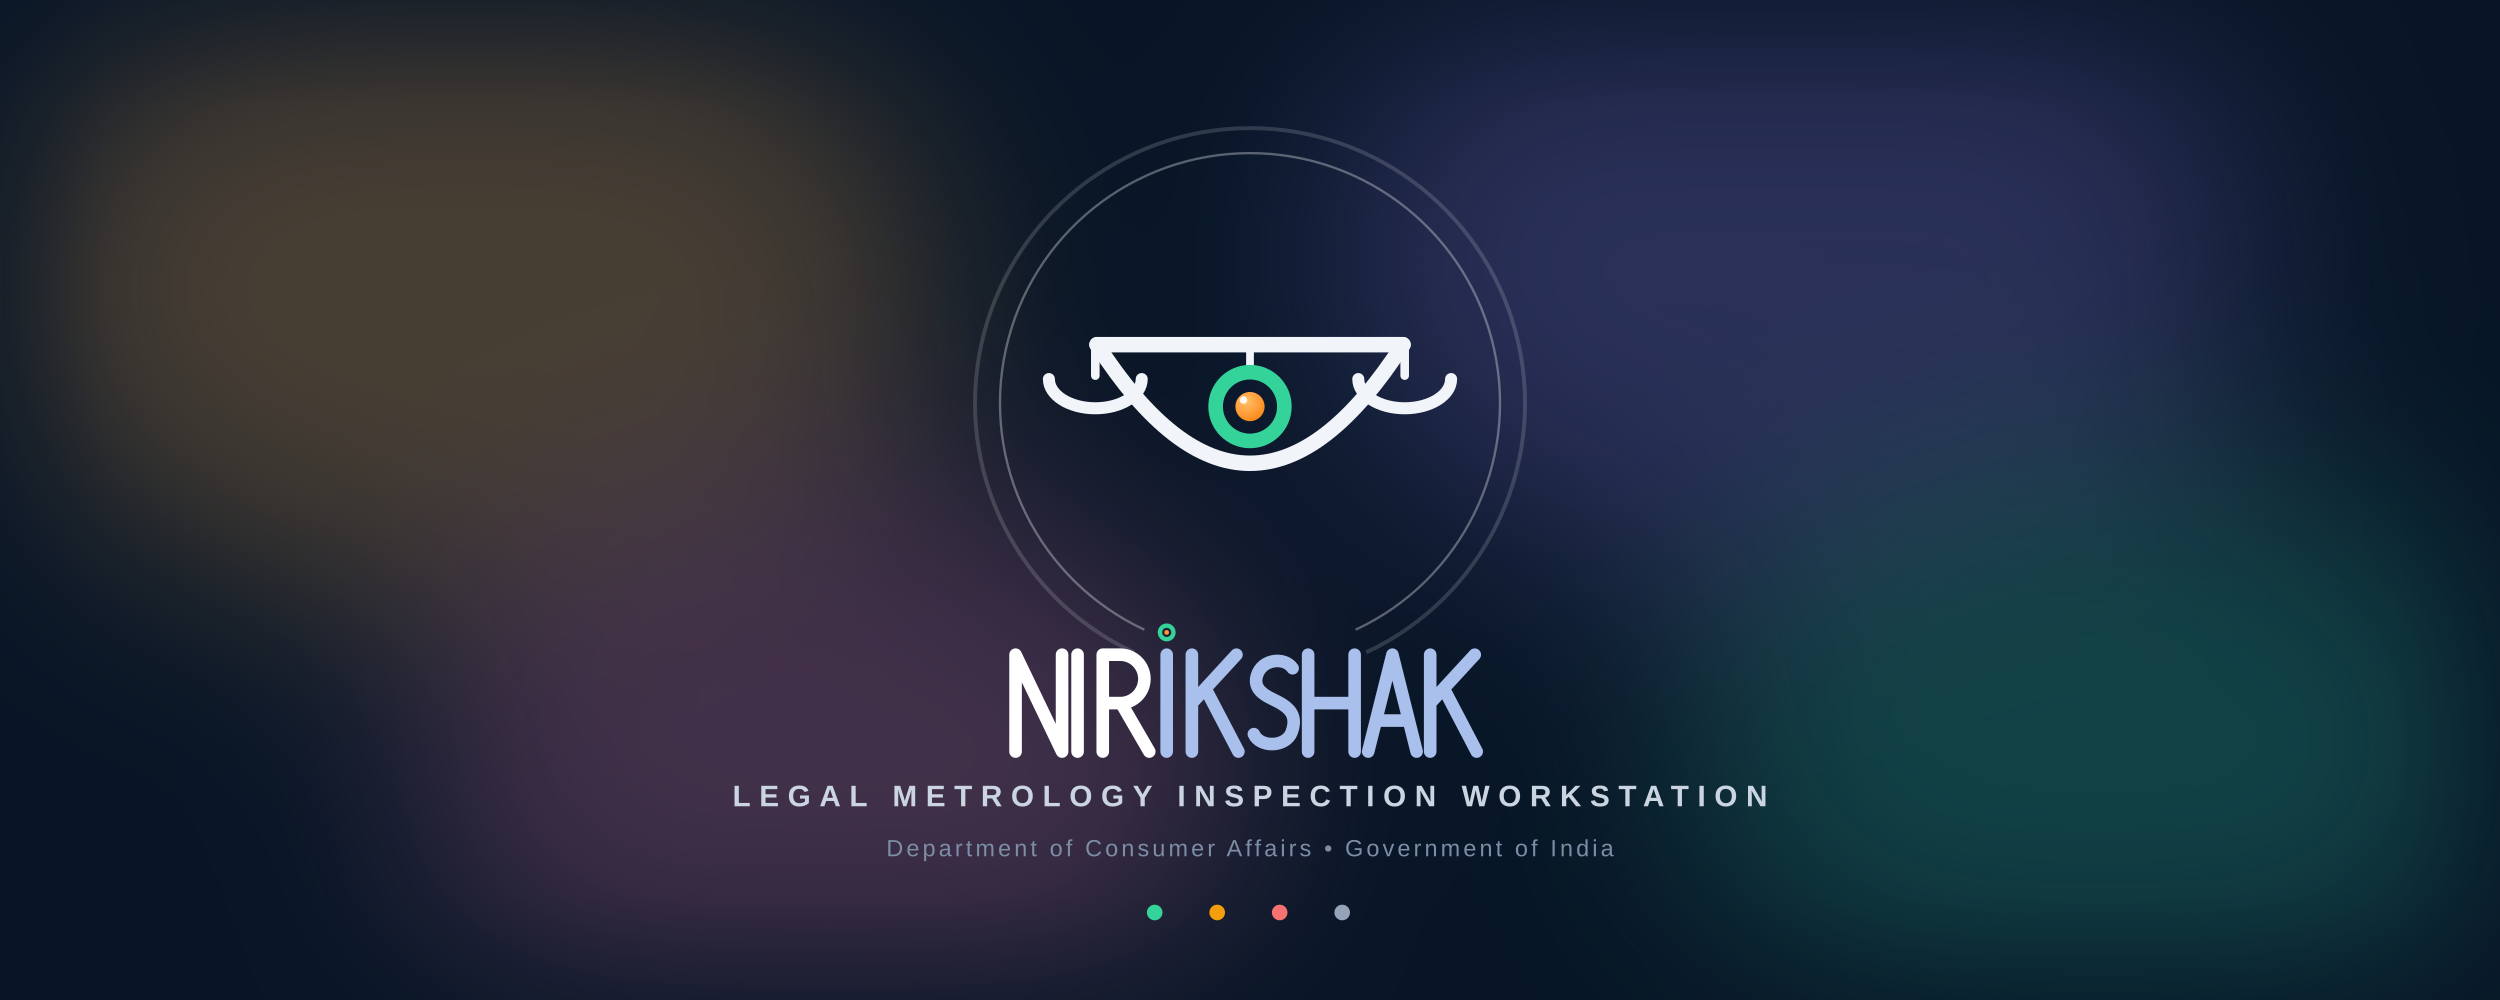
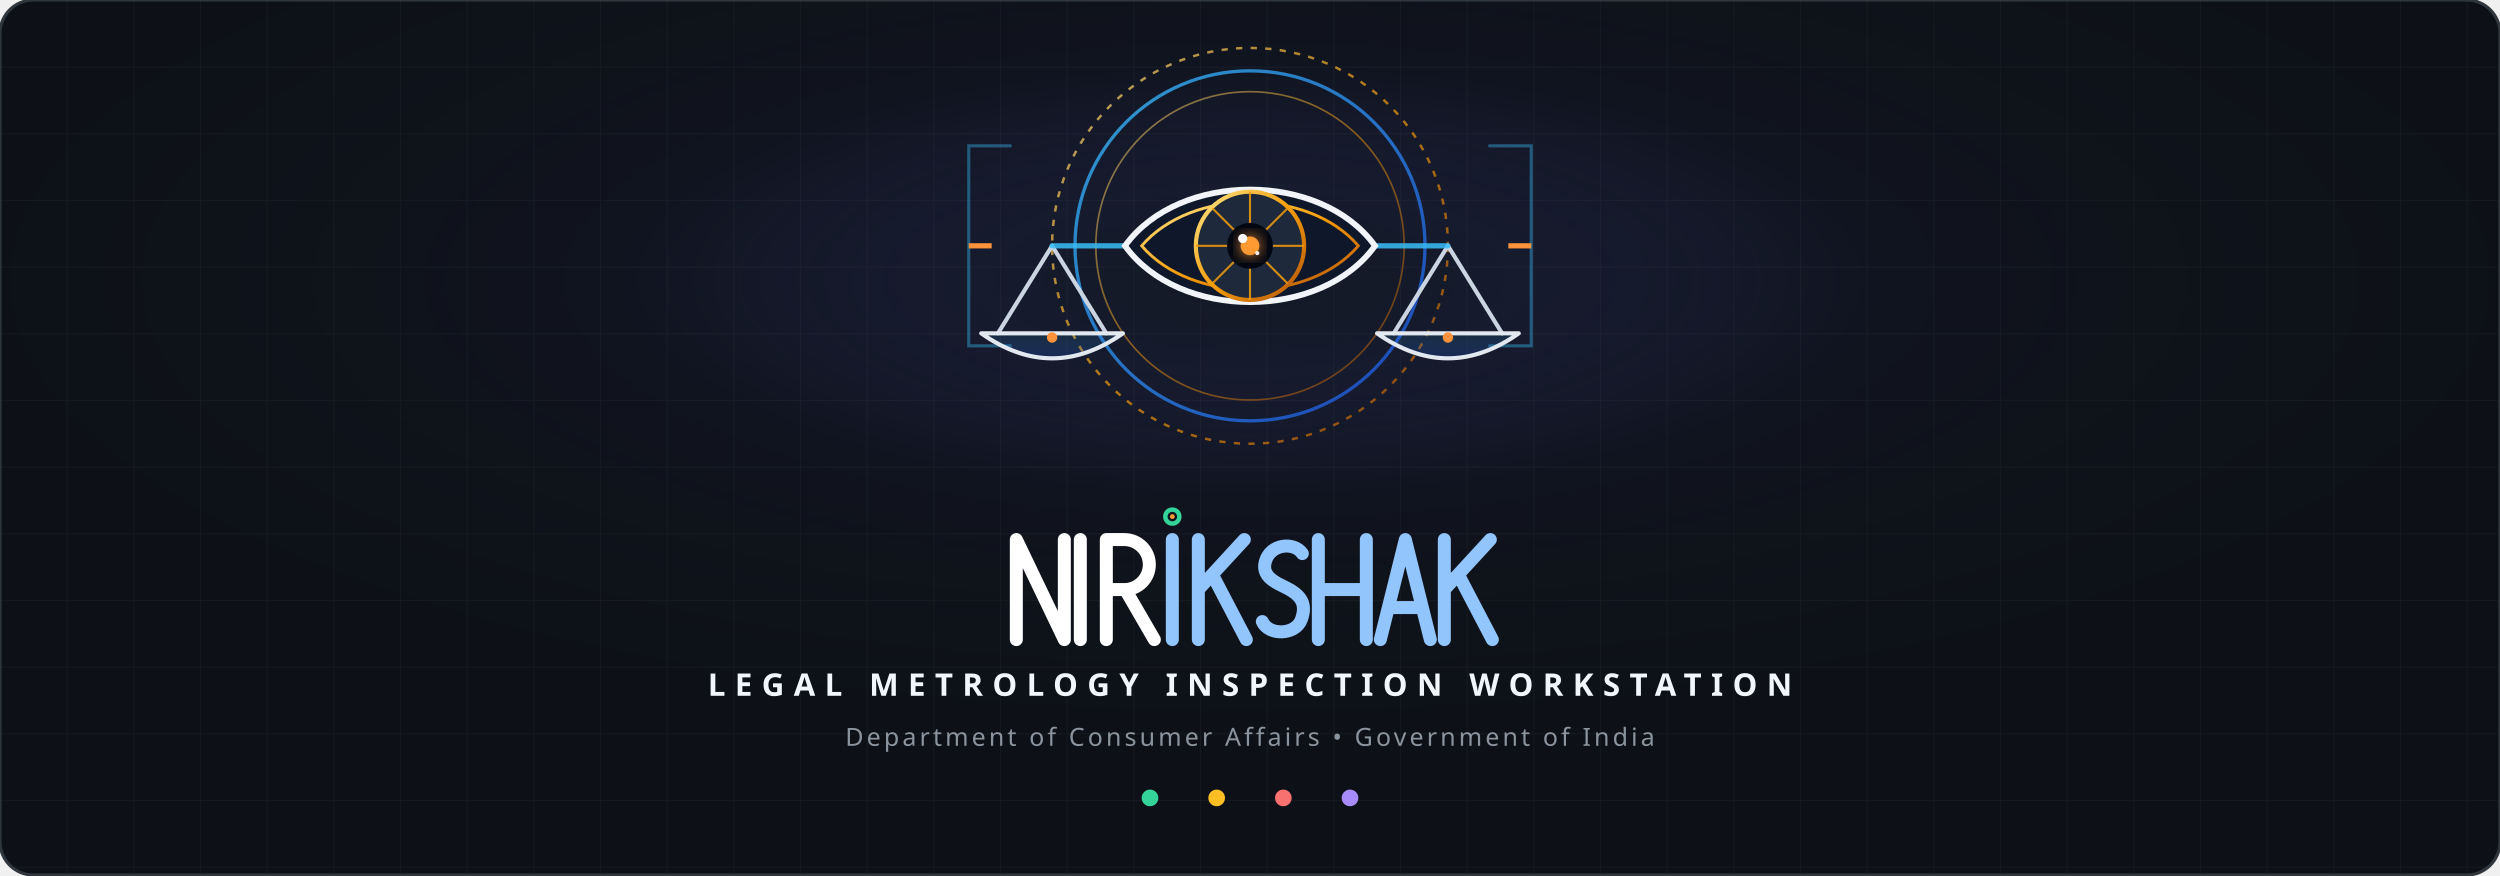
- <svg xmlns="http://www.w3.org/2000/svg" viewBox="0 0 1600 640" fill="none" role="img" aria-labelledby="bdTitle bdDesc">
+ <svg xmlns="http://www.w3.org/2000/svg" viewBox="0 0 1200 420" fill="none" role="img" aria-labelledby="rmTitleDark rmDescDark">
  <defs>
-     <filter id="bdBlur" x="-60%" y="-60%" width="220%" height="220%">
-       <feGaussianBlur stdDeviation="70" />
+     <pattern id="rmGridDark" width="32" height="32" patternUnits="userSpaceOnUse">
+       <path d="M32 0H0v32" fill="none" stroke="#fff" stroke-opacity=".035" />
+     </pattern>
+     <radialGradient id="rmCenterRadial" cx="50%" cy="32%" r="55%">
+       <stop offset="0%" stop-color="#1e293b" stop-opacity=".3" />
+       <stop offset="45%" stop-color="#6366f1" stop-opacity=".04" />
+       <stop offset="100%" stop-color="#0d1117" stop-opacity="0" />
+     </radialGradient>
+     <filter id="rmCoreGlowDark" x="-40%" y="-40%" width="180%" height="180%">
+       <feGaussianBlur stdDeviation="3.5" result="blur" />
+       <feComposite in="SourceGraphic" in2="blur" operator="over" />
    </filter>
-     <radialGradient id="bdPupil" cx="0.38" cy="0.32" r="0.9">
-       <stop offset="0" stop-color="#FFC069" />
-       <stop offset="0.55" stop-color="#FF9933" />
-       <stop offset="1" stop-color="#F07E00" />
-     </radialGradient>
+     <linearGradient id="rmGoldDark" x1="0%" y1="0%" x2="100%" y2="100%">
+       <stop offset="0%" stop-color="#FDE68A" />
+       <stop offset="50%" stop-color="#F59E0B" />
+       <stop offset="100%" stop-color="#B45309" />
+     </linearGradient>
+     <linearGradient id="rmCyanDark" x1="0%" y1="0%" x2="100%" y2="100%">
+       <stop offset="0%" stop-color="#38BDF8" />
+       <stop offset="100%" stop-color="#1D4ED8" />
+     </linearGradient>
+     <linearGradient id="rmPanDark" x1="0%" y1="0%" x2="0%" y2="100%">
+       <stop offset="0%" stop-color="#38BDF8" stop-opacity="0.10" />
+       <stop offset="100%" stop-color="#1D4ED8" stop-opacity="0.25" />
+     </linearGradient>
  </defs>
-   <rect width="1600" height="640" fill="#071526" />
-   <g filter="url(#bdBlur)" opacity="0.26">
-     <ellipse cx="300" cy="185" rx="300" ry="205" fill="#FFB258" />
-     <ellipse cx="530" cy="490" rx="265" ry="185" fill="#E87BAE" />
-     <ellipse cx="1145" cy="165" rx="295" ry="210" fill="#8F7BE8" />
-     <ellipse cx="1345" cy="475" rx="270" ry="185" fill="#2FBFA0" />
+   <rect width="1200" height="420" rx="16" fill="#0D1117" />
+   <rect width="1200" height="420" rx="16" fill="url(#rmGridDark)" />
+   <rect width="1200" height="420" rx="16" fill="url(#rmCenterRadial)" />
+   <rect width="1200" height="420" rx="16" stroke="#30363D" stroke-width="1.5" />
+   <g transform="translate(600, 118)">
+     <path d="M -115 -48 L -135 -48 L -135 48 L -115 48" stroke="#38BDF8" stroke-width="1.5" stroke-linecap="round" opacity="0.4" />
+     <path d="M 115 -48 L 135 -48 L 135 48 L 115 48" stroke="#38BDF8" stroke-width="1.5" stroke-linecap="round" opacity="0.4" />
+     <line x1="-135" y1="0" x2="-124" y2="0" stroke="#FB923C" stroke-width="2.5" />
+     <line x1="135" y1="0" x2="124" y2="0" stroke="#FB923C" stroke-width="2.5" />
+     <circle cx="0" cy="0" r="95" stroke="url(#rmGoldDark)" stroke-width="1.2" stroke-dasharray="3 4" opacity="0.7" />
+     <circle cx="0" cy="0" r="84" stroke="url(#rmCyanDark)" stroke-width="1.6" opacity="0.8" />
+     <circle cx="0" cy="0" r="74" stroke="url(#rmGoldDark)" stroke-width="0.8" opacity="0.5" />
+     <g transform="translate(-95, 0)">
+       <line x1="0" y1="0" x2="-26" y2="42" stroke="#CBD5E1" stroke-width="2" stroke-linecap="round" />
+       <line x1="0" y1="0" x2="26" y2="42" stroke="#CBD5E1" stroke-width="2" stroke-linecap="round" />
+       <path d="M -34 42 Q 0 66 34 42 Z" fill="url(#rmPanDark)" stroke="#E2E8F0" stroke-width="2" stroke-linejoin="round" />
+       <circle cx="0" cy="44" r="2.5" fill="#FB923C" />
+     </g>
+     <g transform="translate(95, 0)">
+       <line x1="0" y1="0" x2="-26" y2="42" stroke="#CBD5E1" stroke-width="2" stroke-linecap="round" />
+       <line x1="0" y1="0" x2="26" y2="42" stroke="#CBD5E1" stroke-width="2" stroke-linecap="round" />
+       <path d="M -34 42 Q 0 66 34 42 Z" fill="url(#rmPanDark)" stroke="#E2E8F0" stroke-width="2" stroke-linejoin="round" />
+       <circle cx="0" cy="44" r="2.5" fill="#FB923C" />
+     </g>
+     <line x1="-95" y1="0" x2="-60" y2="0" stroke="#38BDF8" stroke-width="2.5" stroke-linecap="round" opacity="0.85" />
+     <line x1="60" y1="0" x2="95" y2="0" stroke="#38BDF8" stroke-width="2.5" stroke-linecap="round" opacity="0.85" />
+     <path d="M -60 0 C -34 -36 34 -36 60 0 C 34 36 -34 36 -60 0 Z" fill="#0F172A" stroke="#F1F5F9" stroke-width="2.8" />
+     <path d="M -52 0 C -28 -28 28 -28 52 0 C 28 28 -28 28 -52 0 Z" stroke="url(#rmGoldDark)" stroke-width="1.4" fill="none" />
+     <circle cx="0" cy="0" r="26" fill="#1E293B" stroke="url(#rmGoldDark)" stroke-width="2" />
+     <g stroke="#F59E0B" stroke-width="1" opacity="0.85">
+       <line x1="0" y1="-26" x2="0" y2="26" />
+       <line x1="-26" y1="0" x2="26" y2="0" />
+       <line x1="-18" y1="-18" x2="18" y2="18" />
+       <line x1="-18" y1="18" x2="18" y2="-18" />
+     </g>
+     <circle cx="0" cy="0" r="11" fill="#030712" />
+     <circle cx="0" cy="0" r="4.5" fill="#FF9933" filter="url(#rmCoreGlowDark)" />
+     <circle cx="-3.5" cy="-3.5" r="2.2" fill="#FFFFFF" />
+     <circle cx="3.5" cy="3.5" r="1" fill="#FFFFFF" opacity="0.9" />
  </g>
-   <path d="M725.62 417.51 A176 176 0 1 1 874.38 417.51" stroke="#F1F5F9" stroke-opacity="0.16" stroke-width="2.5" />
-   <path d="M732.38 403.01 A160 160 0 1 1 867.62 403.01" stroke="#F1F5F9" stroke-opacity="0.34" stroke-width="1.5" />
-   <g transform="translate(668,198.6) scale(1.1)">
-     <path d="M31 20 L209 20" stroke="#F1F5F9" stroke-width="9" stroke-linecap="round" />
-     <path d="M30 20 L30 38 M210 20 L210 38" stroke="#F1F5F9" stroke-width="5" stroke-linecap="round" />
-     <path d="M3 40 A27 17 0 0 0 57 40" stroke="#F1F5F9" stroke-width="7" stroke-linecap="round" />
-     <path d="M183 40 A27 17 0 0 0 237 40" stroke="#F1F5F9" stroke-width="7" stroke-linecap="round" />
-     <path d="M31 20 Q120 158 209 20" stroke="#F1F5F9" stroke-width="9" stroke-linecap="round" />
-     <path d="M120 20 L120 32" stroke="#F1F5F9" stroke-width="4.5" stroke-linecap="round" />
-     <circle cx="120" cy="56" r="20" stroke="#34D399" stroke-width="8.5" />
-     <circle cx="120" cy="56" r="8.5" fill="url(#bdPupil)" />
-     <circle cx="116.2" cy="52.2" r="2.2" fill="#FFFFFF" opacity="0.9" />
-   </g>
-   <g transform="translate(645,388) scale(0.62)">
+   <g transform="translate(484, 235) scale(0.48)">
    <g stroke-width="13" stroke-linecap="round" stroke-linejoin="round" fill="none">
      <g stroke="#FFFFFF">
        <g transform="translate(0,50)">
          <path d="M8 100 L8 0 L56 100 L56 0" />
        </g>
        <g transform="translate(64,50)">
          <path d="M8 0 L8 100" />
        </g>
        <g transform="translate(90,50)">
          <path d="M8 100 L8 0 L26 0 A25 25 0 0 1 26 50 L8 50 M27 50 L56 100" />
        </g>
      </g>
-       <g stroke="#A9C0EC">
+       <g stroke="#93C5FD">
        <g transform="translate(156,50)">
          <path d="M8 0 L8 100" />
        </g>
        <g transform="translate(182,50)">
          <path d="M8 0 L8 100 M54 0 L8 50 M22 35 L56 100" />
        </g>
        <g transform="translate(246,50)">
          <path d="M48 14 C40 2 16 4 11 22 C6 40 28 45 37 51 C48 58 52 66 47 80 C41 96 14 96 8 82" />
        </g>
        <g transform="translate(302,50)">
          <path d="M8 0 L8 100 M56 0 L56 100 M8 50 L56 50" />
        </g>
        <g transform="translate(366,50)">
          <path d="M31 0 L6 100 M31 0 L56 100 M14 68 L48 68" />
        </g>
        <g transform="translate(428,50)">
          <path d="M8 0 L8 100 M54 0 L8 50 M22 35 L56 100" />
        </g>
      </g>
    </g>
    <circle cx="164" cy="27" r="7" stroke="#34D399" stroke-width="4.5" />
    <circle cx="164" cy="27" r="2.4" fill="#FF9933" />
  </g>
-   <text x="800" y="516" text-anchor="middle" font-family="'Segoe UI', Arial, sans-serif" font-size="19" font-weight="600" letter-spacing="5.5" fill="#CBD5E1">LEGAL METROLOGY INSPECTION WORKSTATION</text>
-   <text x="800" y="548" text-anchor="middle" font-family="'Segoe UI', Arial, sans-serif" font-size="15" font-weight="500" letter-spacing="2" fill="#7C8DA6">Department of Consumer Affairs • Government of India</text>
-   <g>
-     <circle cx="739" cy="584" r="5" fill="#34D399" />
-     <circle cx="779" cy="584" r="5" fill="#F59E0B" />
-     <circle cx="819" cy="584" r="5" fill="#F87171" />
-     <circle cx="859" cy="584" r="5" fill="#94A3B8" />
+   <text x="600" y="334" text-anchor="middle" font-family="'Segoe UI', -apple-system, sans-serif" font-size="15" font-weight="600" letter-spacing="4.5" fill="#F0F6FC">
+     LEGAL METROLOGY INSPECTION WORKSTATION
+   </text>
+   <text x="600" y="358" text-anchor="middle" font-family="'Segoe UI', -apple-system, sans-serif" font-size="12" font-weight="500" letter-spacing="1.5" fill="#8B949E">
+     Department of Consumer Affairs • Government of India
+   </text>
+   <g transform="translate(0, -3)">
+     <circle cx="552" cy="386" r="4" fill="#34D399" />
+     <circle cx="584" cy="386" r="4" fill="#FBBF24" />
+     <circle cx="616" cy="386" r="4" fill="#F87171" />
+     <circle cx="648" cy="386" r="4" fill="#A78BFA" />
  </g>
</svg>
